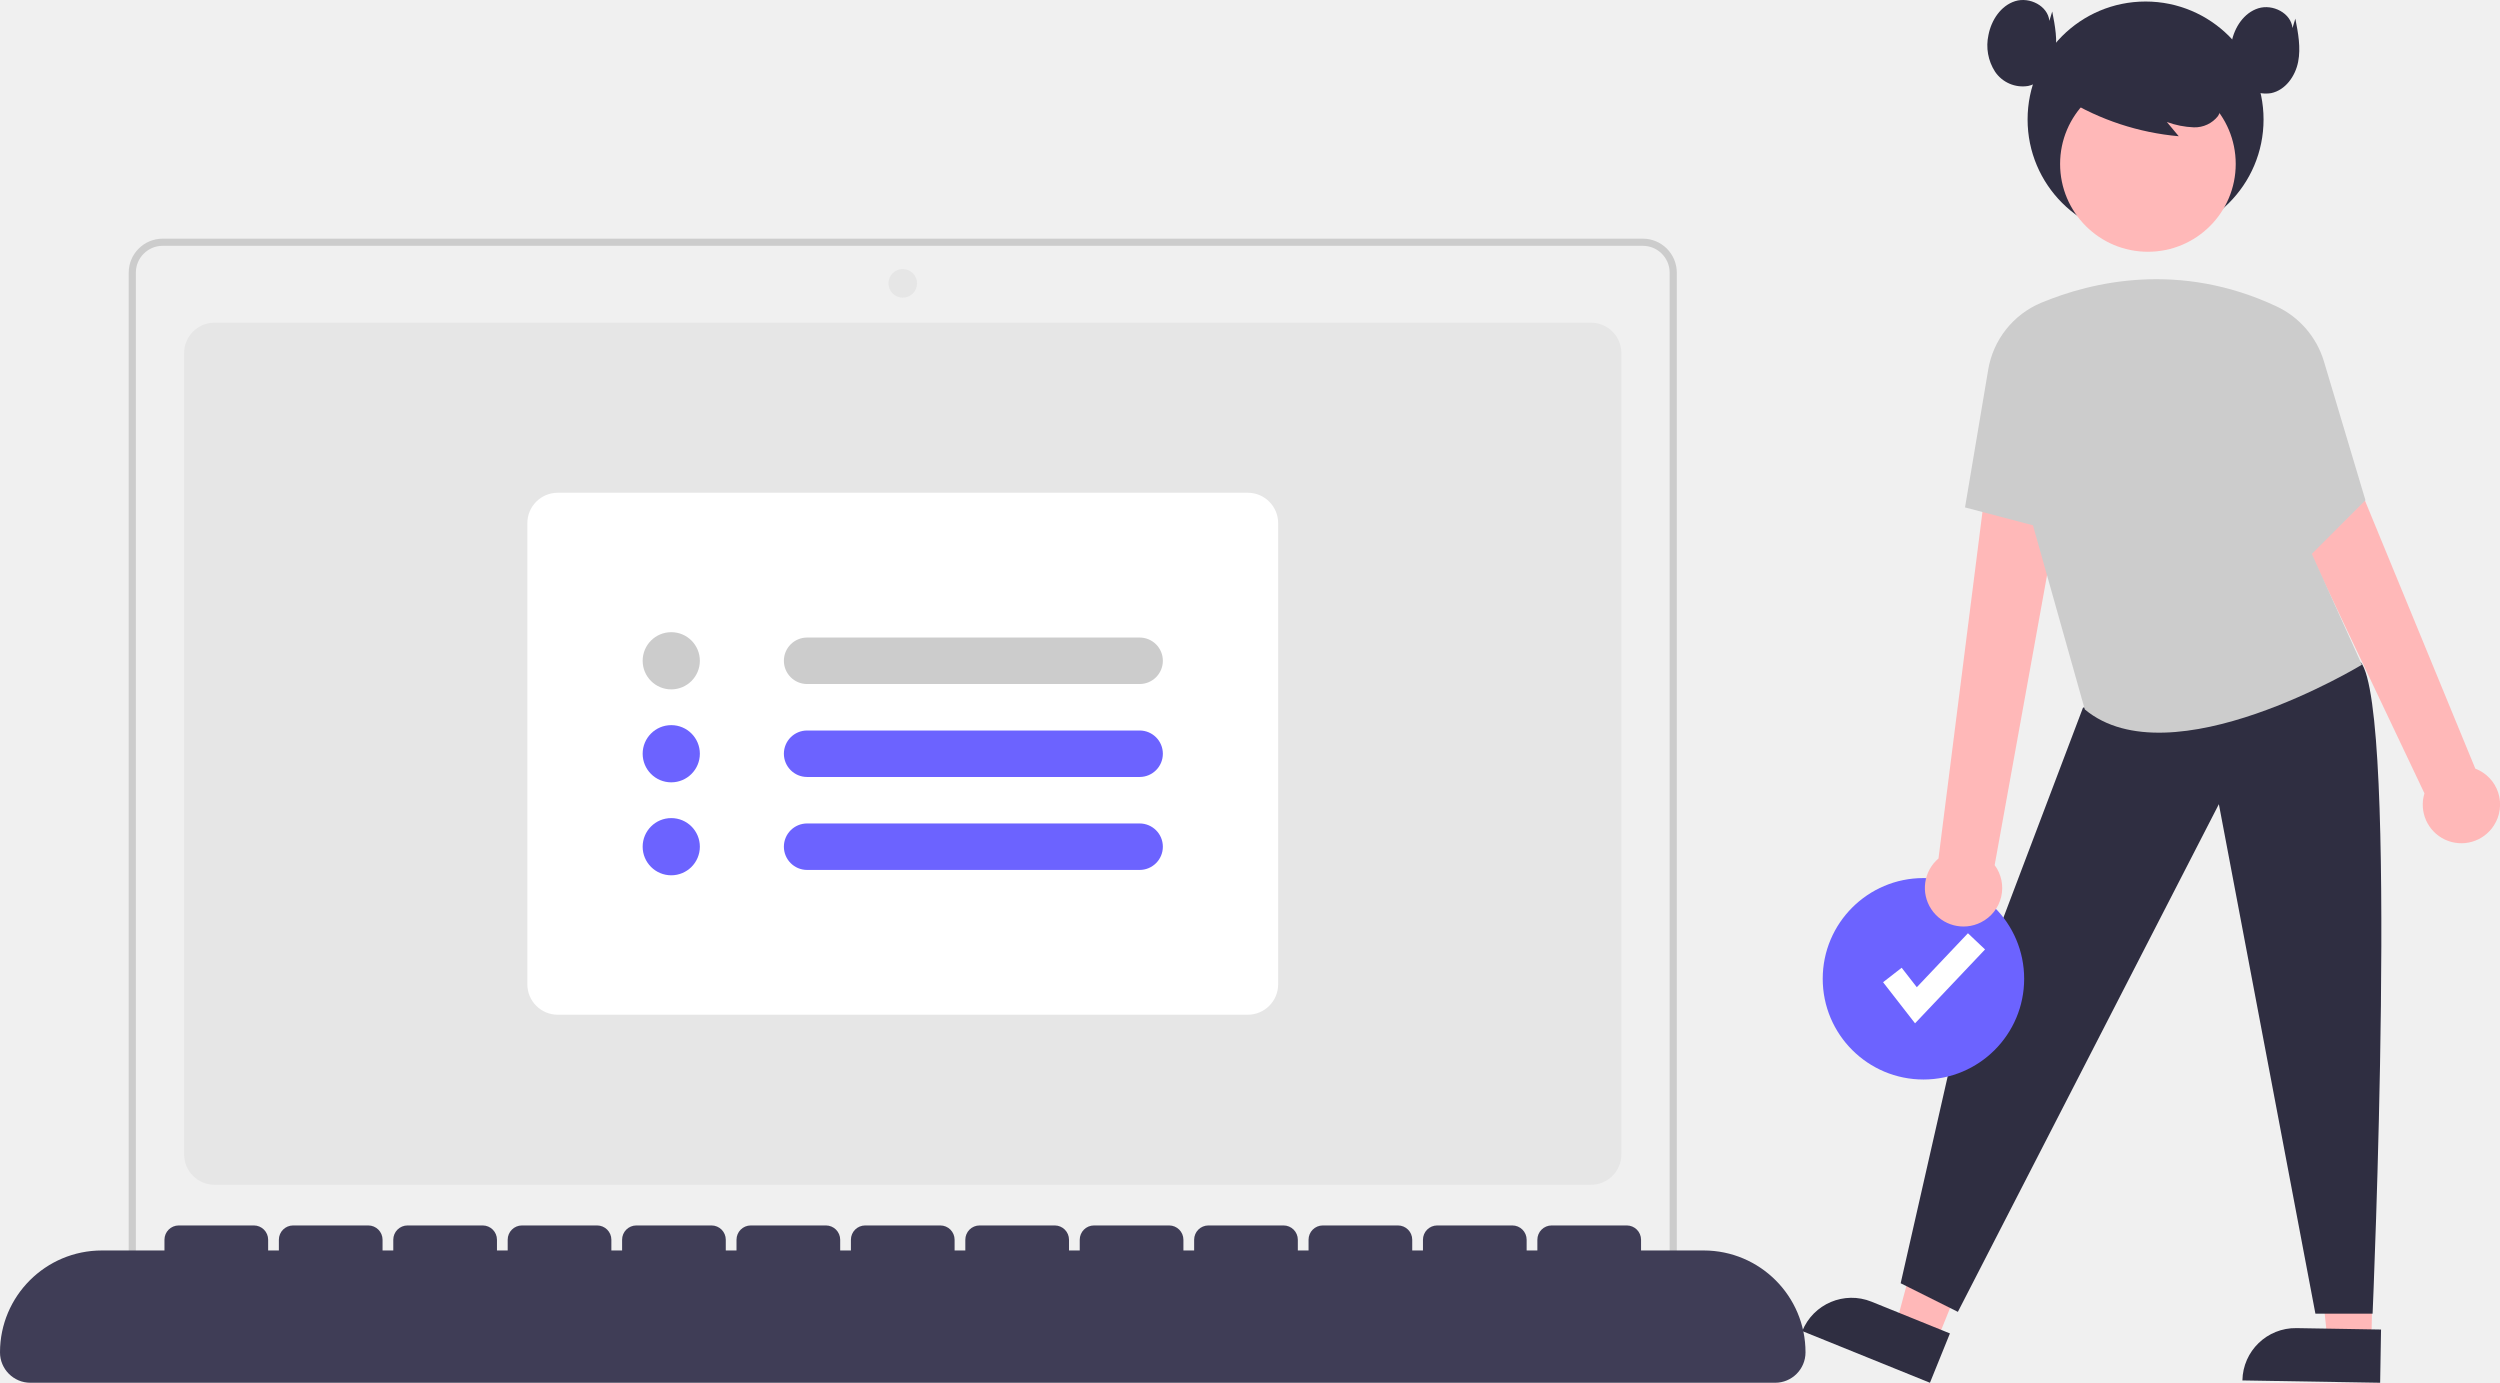
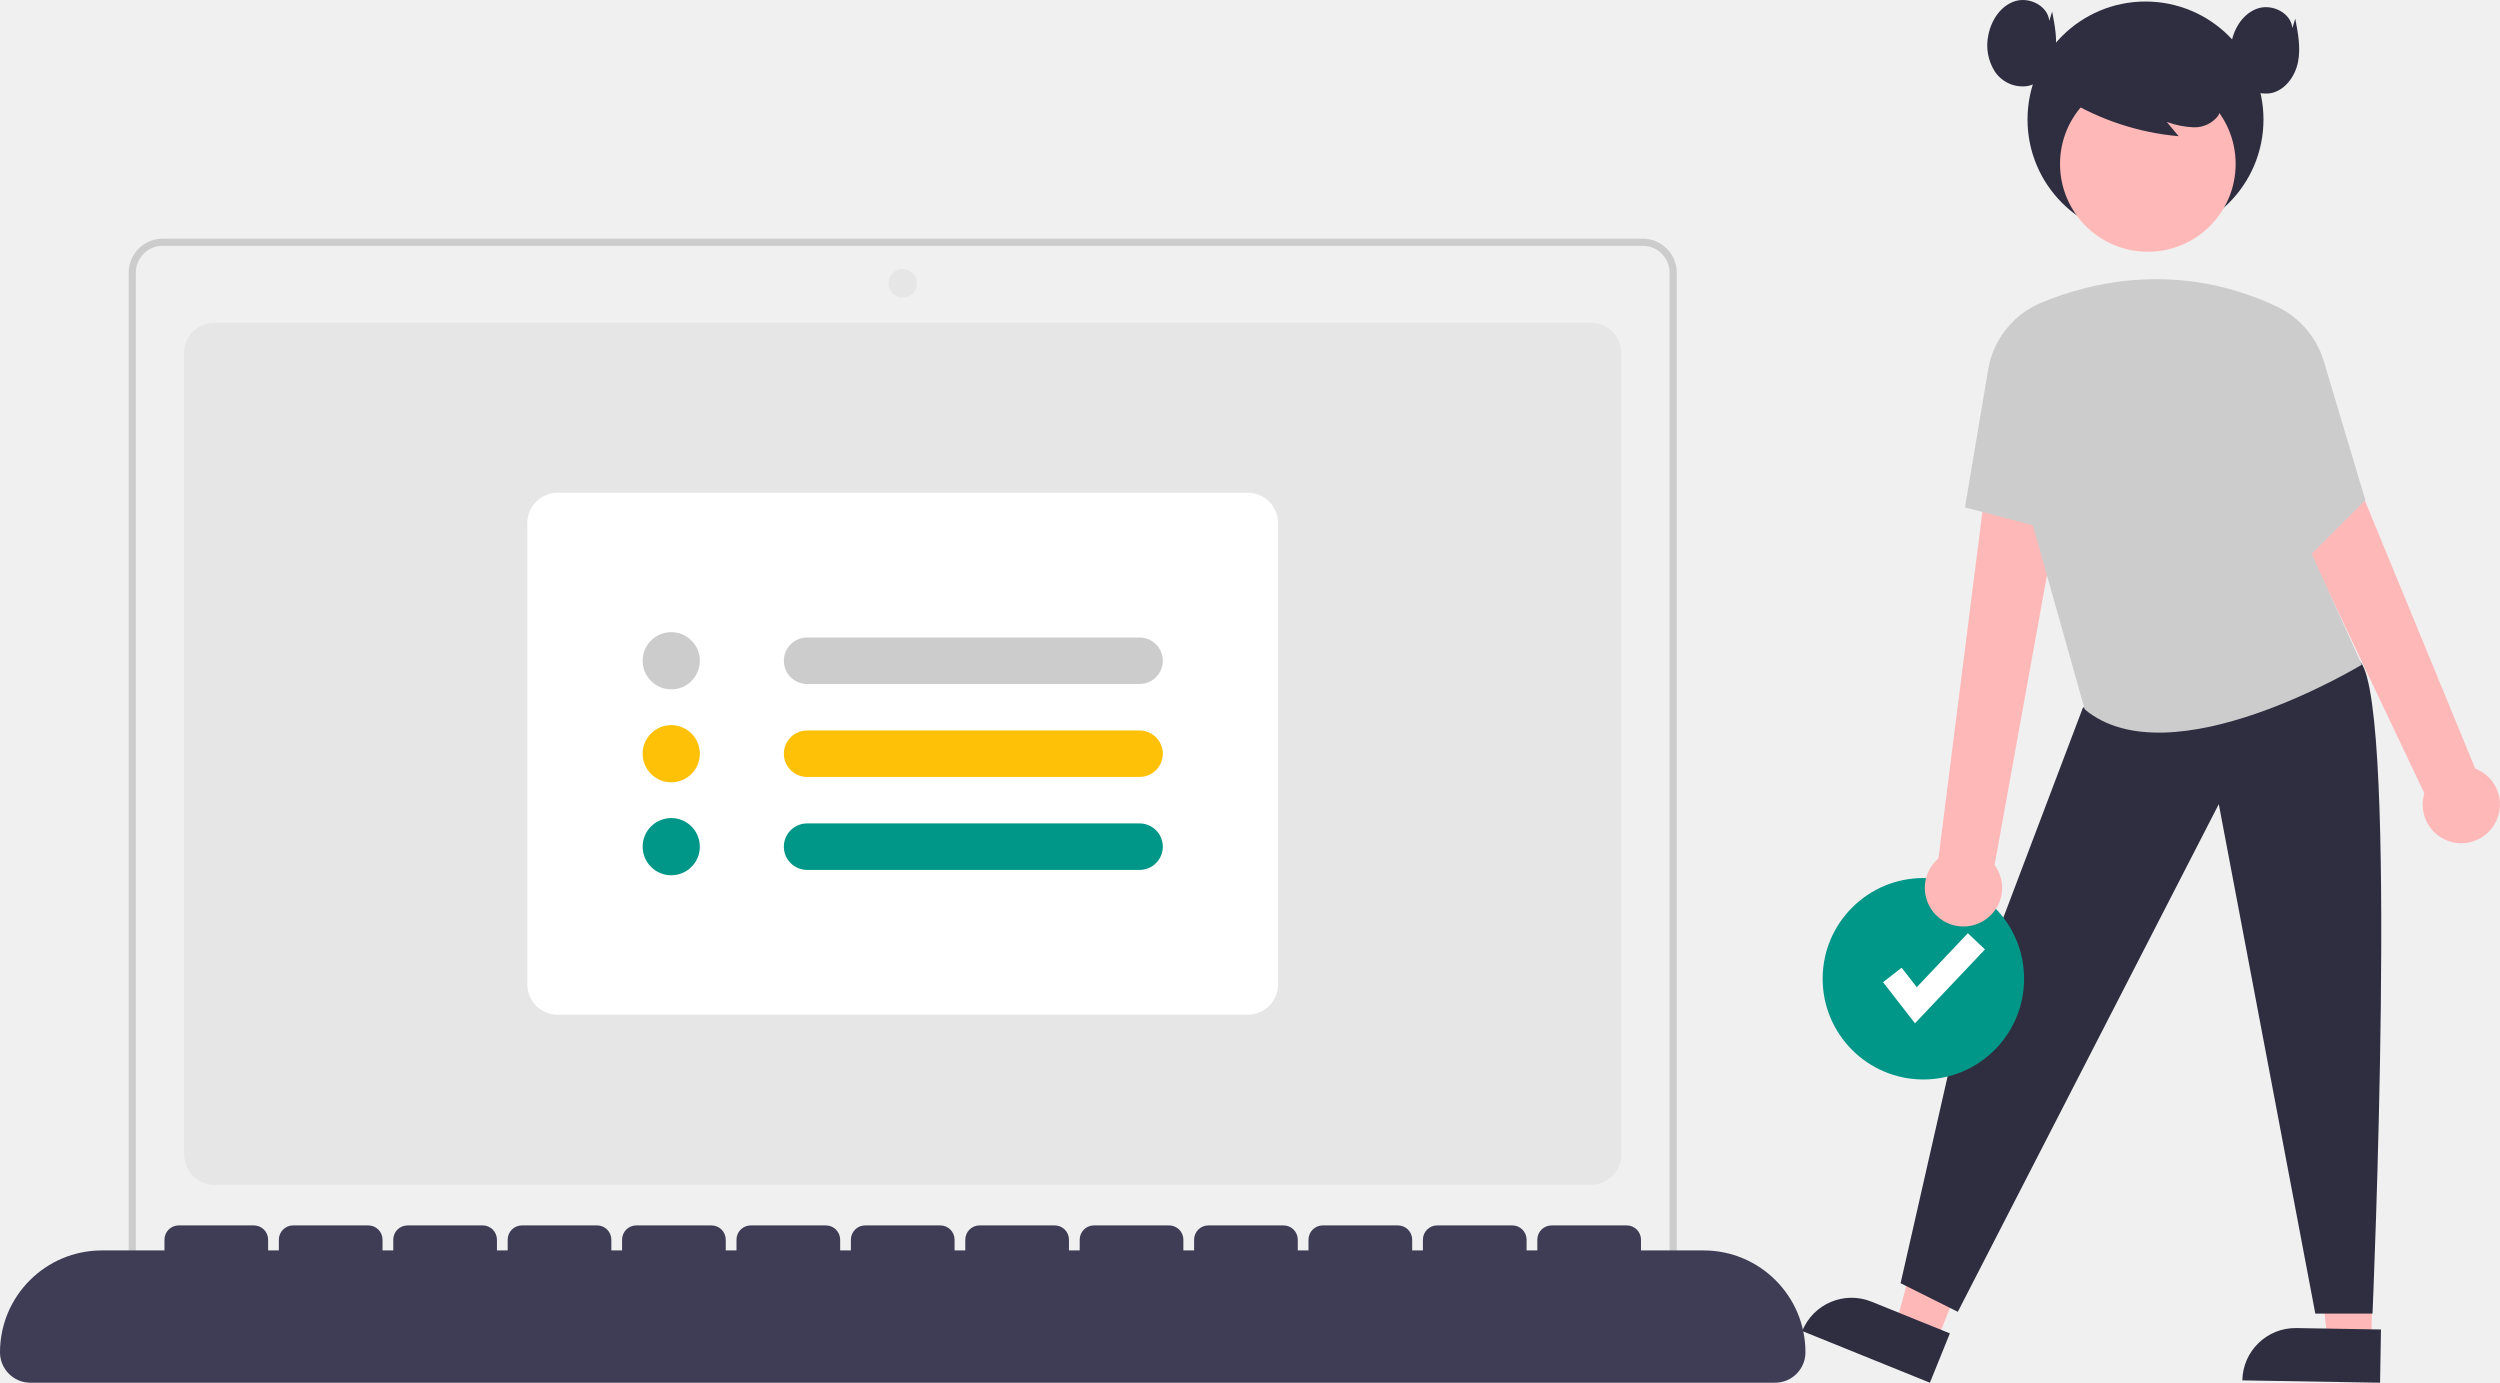
- <svg xmlns="http://www.w3.org/2000/svg" id="b0932816-01f4-4b2f-9325-988e94753b3b" data-name="Layer 1" width="699.247" height="386.754" viewBox="0 0 699.247 386.754">
-   <path d="M736,678.632H351a8.51,8.51,0,0,1-8.5-8.5V446a8.51,8.51,0,0,1,8.5-8.5H736a8.51,8.51,0,0,1,8.5,8.5V670.132A8.51,8.51,0,0,1,736,678.632Z" transform="translate(-291 -347.2457)" fill="#e6e6e6" />
-   <path d="M760,710H327V423.5a9.511,9.511,0,0,1,9.5-9.5h414a9.511,9.511,0,0,1,9.5,9.5Zm-431-2H758V423.5a7.508,7.508,0,0,0-7.5-7.5h-414a7.508,7.508,0,0,0-7.5,7.5Z" transform="translate(-291 -347.2457)" fill="#ccc" />
-   <circle cx="252.5" cy="79.254" r="4" fill="#e6e6e6" />
-   <path d="M640,631.066H447a8.51,8.51,0,0,1-8.5-8.5v-129a8.51,8.51,0,0,1,8.5-8.5H640a8.51,8.51,0,0,1,8.5,8.5v129A8.51,8.51,0,0,1,640,631.066Z" transform="translate(-291 -347.2457)" fill="#fff" />
-   <path d="M478.75,540.066a8,8,0,1,1,8-8A8.009,8.009,0,0,1,478.75,540.066Z" transform="translate(-291 -347.2457)" fill="#ccc" />
-   <path d="M478.75,566.066a8,8,0,1,1,8-8A8.009,8.009,0,0,1,478.75,566.066Z" transform="translate(-291 -347.2457)" fill="#6c63ff" />
-   <path d="M478.75,592.066a8,8,0,1,1,8-8A8.009,8.009,0,0,1,478.75,592.066Z" transform="translate(-291 -347.2457)" fill="#6c63ff" />
-   <path d="M516.75,525.566a6.5,6.5,0,0,0,0,13h93a6.5,6.5,0,0,0,0-13Z" transform="translate(-291 -347.2457)" fill="#ccc" />
-   <path d="M516.75,551.566a6.5,6.5,0,0,0,0,13h93a6.5,6.5,0,0,0,0-13Z" transform="translate(-291 -347.2457)" fill="#6c63ff" />
-   <path d="M516.75,577.566a6.5,6.5,0,0,0,0,13h93a6.5,6.5,0,0,0,0-13Z" transform="translate(-291 -347.2457)" fill="#6c63ff" />
-   <polygon points="663.288 375.328 651.03 375.122 645.991 327.743 664.083 328.047 663.288 375.328" fill="#ffb8b8" />
-   <path d="M933.208,718.79h23.644a0,0,0,0,1,0,0v14.887a0,0,0,0,1,0,0H918.321a0,0,0,0,1,0,0v0A14.887,14.887,0,0,1,933.208,718.79Z" transform="translate(-278.665 -362.8971) rotate(0.96277)" fill="#2f2e41" />
-   <polygon points="541.641 375.216 530.277 370.616 542.612 324.594 559.384 331.384 541.641 375.216" fill="#ffb8b8" />
-   <path d="M811.361,712.428H835.005a0,0,0,0,1,0,0V727.315a0,0,0,0,1,0,0H796.474a0,0,0,0,1,0,0v0A14.887,14.887,0,0,1,811.361,712.428Z" transform="translate(38.7119 -600.7308) rotate(22.03793)" fill="#2f2e41" />
-   <path d="M873.614,545.171l-36,95-15,66,16,8,73-142,27,142.5h16s7.316-169.015-3.342-182.257Z" transform="translate(-291 -347.2457)" fill="#2f2e41" />
-   <circle cx="537.984" cy="273.766" r="28.172" fill="#6c63ff" />
-   <polygon points="535.636 286.223 526.695 274.726 531.895 270.682 536.128 276.125 550.43 261.028 555.213 265.559 535.636 286.223" fill="#fff" />
-   <circle cx="600.114" cy="33.426" r="33" fill="#2f2e41" />
-   <path d="M845.061,605.23a10.743,10.743,0,0,0,3.842-16.018l25.033-138.54-23.36-.308L833.191,587.362a10.801,10.801,0,0,0,11.87,17.868Z" transform="translate(-291 -347.2457)" fill="#ffb8b8" />
-   <path d="M988.509,578.17a10.745,10.745,0,0,0-5.166-15.94l-44.701-108.58a19.782,19.782,0,0,0-28.735-9.27h0l59.206,124.761a10.801,10.801,0,0,0,19.396,9.029Z" transform="translate(-291 -347.2457)" fill="#ffb8b8" />
-   <circle cx="600.768" cy="45.859" r="24.561" fill="#ffb8b8" />
-   <path d="M861.902,431.938c14.166-5.898,38.623-11.726,65.781.978a24.872,24.872,0,0,1,13.311,15.387l11.62,38.868-15,15,14,31s-53.5,32.5-77.5,12.5l-14.5-51.5-19-5,6.482-38.511A24.688,24.688,0,0,1,861.902,431.938Z" transform="translate(-291 -347.2457)" fill="#ccc" />
-   <path d="M868.796,374.941a73.041,73.041,0,0,0,31.599,10.412l-3.331-3.991a24.478,24.478,0,0,0,7.561,1.501,8.281,8.281,0,0,0,6.75-3.159,7.702,7.702,0,0,0,.516-7.115,14.589,14.589,0,0,0-4.589-5.739,27.323,27.323,0,0,0-25.431-4.545,16.33,16.33,0,0,0-7.595,4.872,9.236,9.236,0,0,0-1.863,8.561" transform="translate(-291 -347.2457)" fill="#2f2e41" />
-   <path d="M864.202,353.087c-.399-4.2-5.545-6.786-9.568-5.517s-6.665,5.32-7.464,9.463a13.575,13.575,0,0,0,1.831,10.248,9.339,9.339,0,0,0,9.257,4.011c3.979-.848,6.736-4.734,7.525-8.726s.006-8.107-.777-12.1" transform="translate(-291 -347.2457)" fill="#2f2e41" />
-   <path d="M932.202,355.087c-.399-4.2-5.545-6.786-9.568-5.517s-6.665,5.32-7.464,9.463a13.575,13.575,0,0,0,1.831,10.248,9.339,9.339,0,0,0,9.257,4.011c3.979-.848,6.736-4.734,7.525-8.726s.006-8.107-.777-12.1" transform="translate(-291 -347.2457)" fill="#2f2e41" />
-   <path d="M767.5,697H750v-3a4,4,0,0,0-4-4H725a4,4,0,0,0-4,4v3h-3v-3a4,4,0,0,0-4-4H693a4,4,0,0,0-4,4v3h-3v-3a4,4,0,0,0-4-4H661a4,4,0,0,0-4,4v3h-3v-3a4,4,0,0,0-4-4H629a4,4,0,0,0-4,4v3h-3v-3a4,4,0,0,0-4-4H597a4,4,0,0,0-4,4v3h-3v-3a4,4,0,0,0-4-4H565a4,4,0,0,0-4,4v3h-3v-3a4,4,0,0,0-4-4H533a4,4,0,0,0-4,4v3h-3v-3a4,4,0,0,0-4-4H501a4,4,0,0,0-4,4v3h-3v-3a4,4,0,0,0-4-4H469a4,4,0,0,0-4,4v3h-3v-3a4,4,0,0,0-4-4H437a4,4,0,0,0-4,4v3h-3v-3a4,4,0,0,0-4-4H405a4,4,0,0,0-4,4v3h-3v-3a4,4,0,0,0-4-4H373a4,4,0,0,0-4,4v3h-3v-3a4,4,0,0,0-4-4H341a4,4,0,0,0-4,4v3H319.5A28.5,28.5,0,0,0,291,725.5V725.5a8.5,8.5,0,0,0,8.5,8.5h488a8.5,8.5,0,0,0,8.5-8.5v-0A28.5,28.5,0,0,0,767.5,697Z" transform="translate(-291 -347.2457)" fill="#3f3d56" />
+ <svg xmlns="http://www.w3.org/2000/svg" width="504.003" height="278.757" viewBox="0 0 504.003 278.757">
+   <g id="undraw_task_list_6x9d" transform="translate(0 0)">
+     <path id="Path_2170" d="M626.117,611.3H348.626a6.133,6.133,0,0,1-6.126-6.126V443.626a6.133,6.133,0,0,1,6.126-6.126H626.117a6.134,6.134,0,0,1,6.126,6.126V605.171A6.134,6.134,0,0,1,626.117,611.3Z" transform="translate(-305.381 -372.449)" fill="#e6e6e6" />
+     <path id="Path_2171" d="M639.087,627.343H327v-206.5A6.855,6.855,0,0,1,333.847,414H632.24a6.855,6.855,0,0,1,6.847,6.847ZM328.441,625.9h309.2V420.847a5.412,5.412,0,0,0-5.406-5.406H333.847a5.412,5.412,0,0,0-5.406,5.406Z" transform="translate(-301.053 -365.886)" fill="#ccc" />
+     <circle id="Ellipse_82" cx="2.883" cy="2.883" r="2.883" transform="translate(179.108 54.24)" fill="#e6e6e6" />
+     <path id="Path_2172" d="M583.732,590.3H444.626a6.133,6.133,0,0,1-6.126-6.126V491.192a6.133,6.133,0,0,1,6.126-6.126H583.732a6.134,6.134,0,0,1,6.126,6.126V584.17A6.134,6.134,0,0,1,583.732,590.3Z" transform="translate(-332.189 -385.731)" fill="#fff" />
+     <path id="Path_2173" d="M476.516,535.6a5.766,5.766,0,1,1,5.766-5.766,5.766,5.766,0,0,1-5.766,5.766Z" transform="translate(-341.194 -396.622)" fill="#ccc" />
+     <path id="Path_2174" d="M476.516,561.6a5.766,5.766,0,1,1,5.766-5.766,5.766,5.766,0,0,1-5.766,5.766Z" transform="translate(-341.194 -403.882)" fill="#ffc107" />
+     <path id="Path_2175" d="M476.516,587.6a5.766,5.766,0,1,1,5.766-5.766,5.766,5.766,0,0,1-5.766,5.766Z" transform="translate(-341.194 -411.143)" fill="#009688" />
+     <path id="Path_2176" d="M514.935,525.566a4.685,4.685,0,1,0,0,9.37h67.03a4.685,4.685,0,0,0,0-9.37Z" transform="translate(-352.225 -397.041)" fill="#ccc" />
+     <path id="Path_2177" d="M514.935,551.566a4.685,4.685,0,1,0,0,9.37h67.03a4.685,4.685,0,0,0,0-9.37Z" transform="translate(-352.225 -404.301)" fill="#ffc107" />
+     <path id="Path_2178" d="M514.935,577.566a4.685,4.685,0,1,0,0,9.37h67.03a4.685,4.685,0,0,0,0-9.37Z" transform="translate(-352.225 -411.562)" fill="#009688" />
+     <path id="Path_2179" d="M658.458,362.04l-8.835-.148-3.632-34.149,13.04.219Z" transform="translate(-180.39 -91.521)" fill="#ffb8b8" />
+     <path id="Path_2180" d="M10.73,0H27.771V10.73H0A10.73,10.73,0,0,1,10.73,0Z" transform="translate(452.239 267.559) rotate(0.963)" fill="#2f2e41" />
+     <path id="Path_2181" d="M538.468,361.08l-8.191-3.316,8.89-33.171,12.089,4.894Z" transform="translate(-148.077 -90.641)" fill="#ffb8b8" />
+     <path id="Path_2182" d="M10.73,0H27.771V10.73H0A10.73,10.73,0,0,1,10.73,0Z" transform="translate(367.353 258.391) rotate(22.038)" fill="#2f2e41" />
+     <path id="Path_2183" d="M859.372,541.609,833.425,610.08l-10.811,47.57,11.532,5.766,52.615-102.347,19.46,102.707h11.532s5.273-121.818-2.409-131.363Z" transform="translate(-439.451 -398.953)" fill="#2f2e41" />
+     <circle id="Ellipse_83" cx="20.305" cy="20.305" r="20.305" transform="translate(367.449 177.013)" fill="#009688" />
+     <path id="Path_2184" d="M533.139,279.187,526.7,270.9l3.748-2.915,3.051,3.923L543.8,261.028l3.447,3.266Z" transform="translate(-147.077 -72.891)" fill="#fff" />
+     <circle id="Ellipse_84" cx="23.785" cy="23.785" r="23.785" transform="translate(408.75 0.307)" fill="#2f2e41" />
+     <path id="Path_2185" d="M840.683,561.984a7.743,7.743,0,0,0,2.769-11.545l18.043-99.853-16.837-.222-12.529,98.742a7.785,7.785,0,0,0,8.555,12.879Z" transform="translate(-441.342 -376.041)" fill="#ffb8b8" />
+     <path id="Path_2186" d="M966.56,539.977a7.745,7.745,0,0,0-3.723-11.489l-32.219-78.26a14.258,14.258,0,0,0-20.711-6.681h0L952.58,533.47a7.785,7.785,0,0,0,13.98,6.508Z" transform="translate(-463.827 -373.537)" fill="#ffb8b8" />
+     <circle id="Ellipse_85" cx="17.702" cy="17.702" r="17.702" transform="translate(415.304 15.35)" fill="#ffb8b8" />
+     <path id="Path_2187" d="M855.957,430.095c10.21-4.251,27.838-8.452,47.412.7a17.926,17.926,0,0,1,9.594,11.09l8.375,28.014-10.811,10.811,10.09,22.343s-38.56,23.425-55.859,9.009l-10.451-37.119-13.694-3.6,4.672-27.757a17.794,17.794,0,0,1,10.671-13.494Z" transform="translate(-444.477 -369.052)" fill="#ccc" />
+     <path id="Path_2188" d="M868.8,371.036a52.646,52.646,0,0,0,22.775,7.5l-2.4-2.877a17.639,17.639,0,0,0,5.45,1.082,5.968,5.968,0,0,0,4.865-2.277,5.551,5.551,0,0,0,.372-5.128,10.514,10.514,0,0,0-3.308-4.136,19.693,19.693,0,0,0-18.329-3.276,11.771,11.771,0,0,0-5.475,3.512,6.657,6.657,0,0,0-1.342,6.17" transform="translate(-452.347 -351.074)" fill="#2f2e41" />
+     <path id="Path_2189" d="M859.357,351.456c-.288-3.027-4-4.891-6.9-3.976s-4.8,3.835-5.38,6.82a9.785,9.785,0,0,0,1.319,7.387,6.731,6.731,0,0,0,6.672,2.891c2.868-.611,4.855-3.412,5.424-6.289s0-5.843-.56-8.721" transform="translate(-446.219 -347.246)" fill="#2f2e41" />
+     <path id="Path_2190" d="M927.357,353.456c-.288-3.027-4-4.891-6.9-3.976s-4.8,3.834-5.38,6.82a9.784,9.784,0,0,0,1.319,7.387,6.732,6.732,0,0,0,6.672,2.891c2.868-.611,4.855-3.412,5.424-6.289s0-5.843-.56-8.721" transform="translate(-465.208 -347.804)" fill="#2f2e41" />
+     <path id="Path_2191" d="M634.44,695.045H621.826v-2.162A2.883,2.883,0,0,0,618.943,690H603.807a2.883,2.883,0,0,0-2.883,2.883v2.162h-2.162v-2.162A2.883,2.883,0,0,0,595.879,690H580.743a2.883,2.883,0,0,0-2.883,2.883v2.162H575.7v-2.162A2.883,2.883,0,0,0,572.815,690H557.679a2.883,2.883,0,0,0-2.883,2.883v2.162h-2.162v-2.162A2.883,2.883,0,0,0,549.751,690H534.615a2.883,2.883,0,0,0-2.883,2.883v2.162H529.57v-2.162A2.883,2.883,0,0,0,526.687,690H511.551a2.883,2.883,0,0,0-2.883,2.883v2.162h-2.162v-2.162A2.883,2.883,0,0,0,503.623,690H488.487a2.883,2.883,0,0,0-2.883,2.883v2.162h-2.162v-2.162A2.883,2.883,0,0,0,480.558,690H465.423a2.883,2.883,0,0,0-2.883,2.883v2.162h-2.162v-2.162A2.883,2.883,0,0,0,457.494,690H442.358a2.883,2.883,0,0,0-2.883,2.883v2.162h-2.162v-2.162A2.883,2.883,0,0,0,434.43,690H419.294a2.883,2.883,0,0,0-2.883,2.883v2.162h-2.162v-2.162A2.883,2.883,0,0,0,411.366,690H396.23a2.883,2.883,0,0,0-2.883,2.883v2.162h-2.162v-2.162A2.883,2.883,0,0,0,388.3,690H373.166a2.883,2.883,0,0,0-2.883,2.883v2.162h-2.162v-2.162A2.883,2.883,0,0,0,365.238,690H350.1a2.883,2.883,0,0,0-2.883,2.883v2.162h-2.162v-2.162A2.883,2.883,0,0,0,342.174,690H327.038a2.883,2.883,0,0,0-2.883,2.883v2.162H311.542A20.542,20.542,0,0,0,291,715.587h0a6.127,6.127,0,0,0,6.126,6.127H648.855a6.127,6.127,0,0,0,6.126-6.127h0a20.541,20.541,0,0,0-20.542-20.541Z" transform="translate(-291 -442.958)" fill="#3f3d56" />
+   </g>
</svg>
